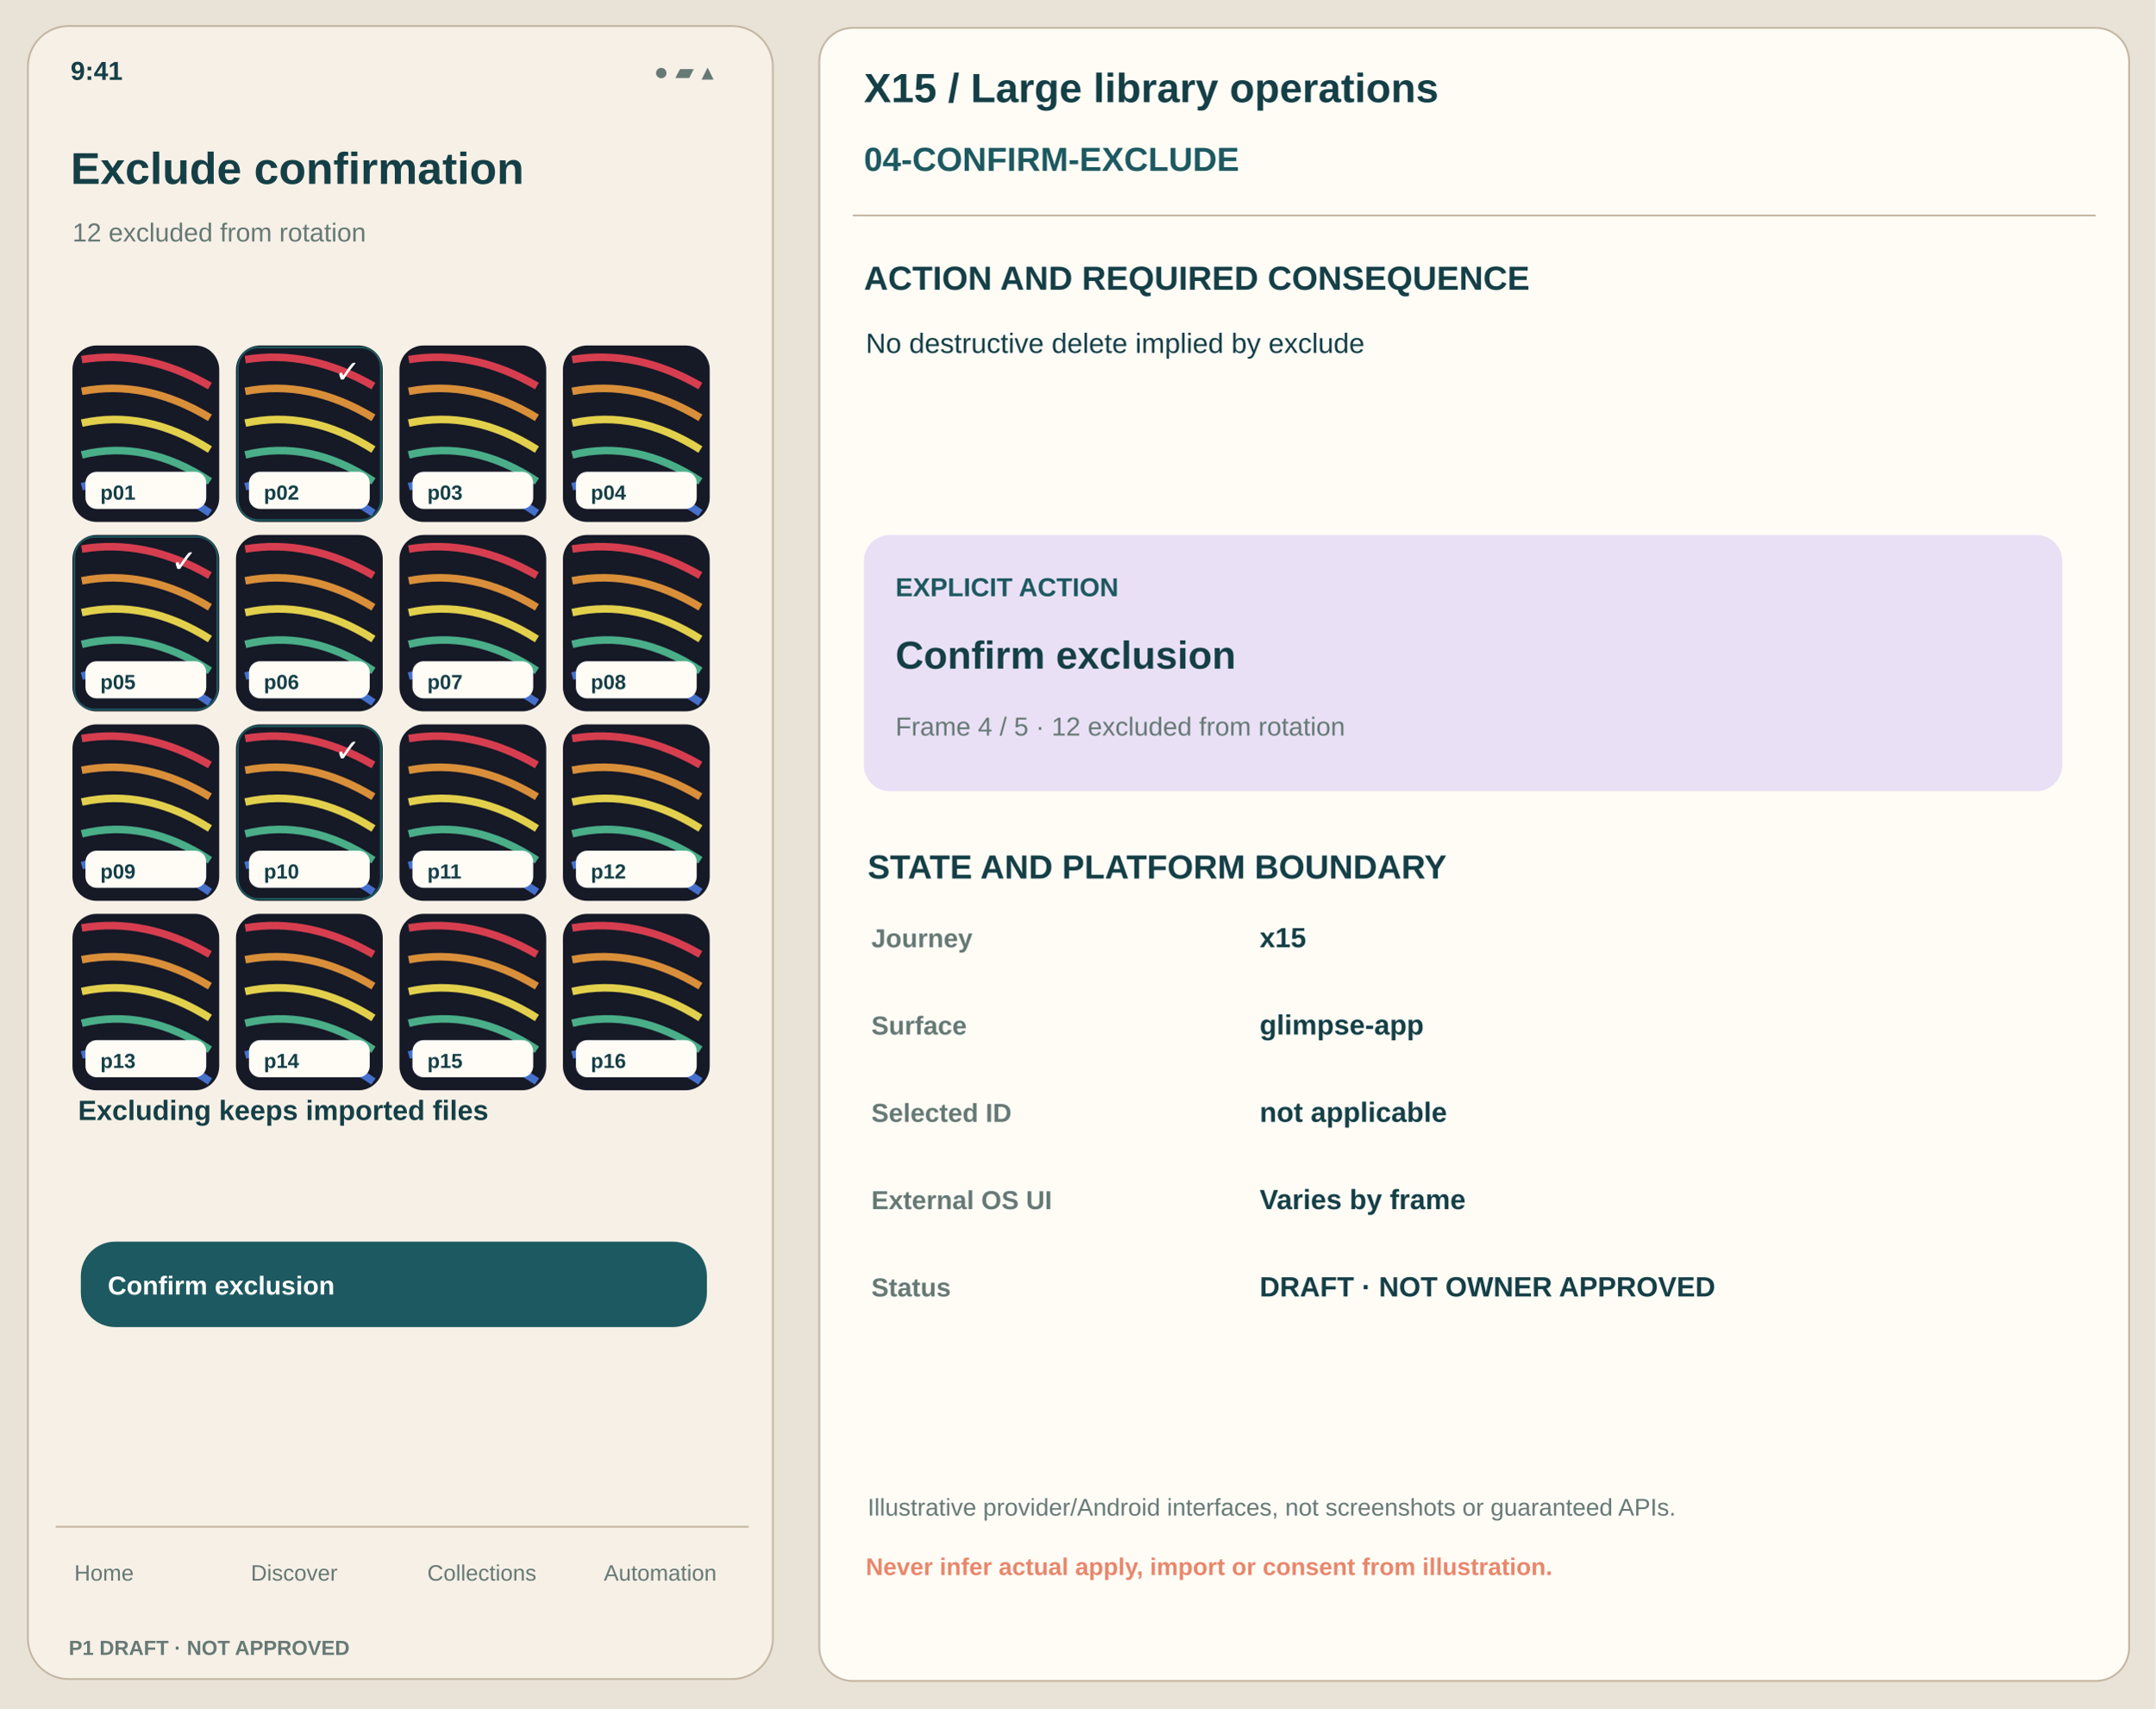
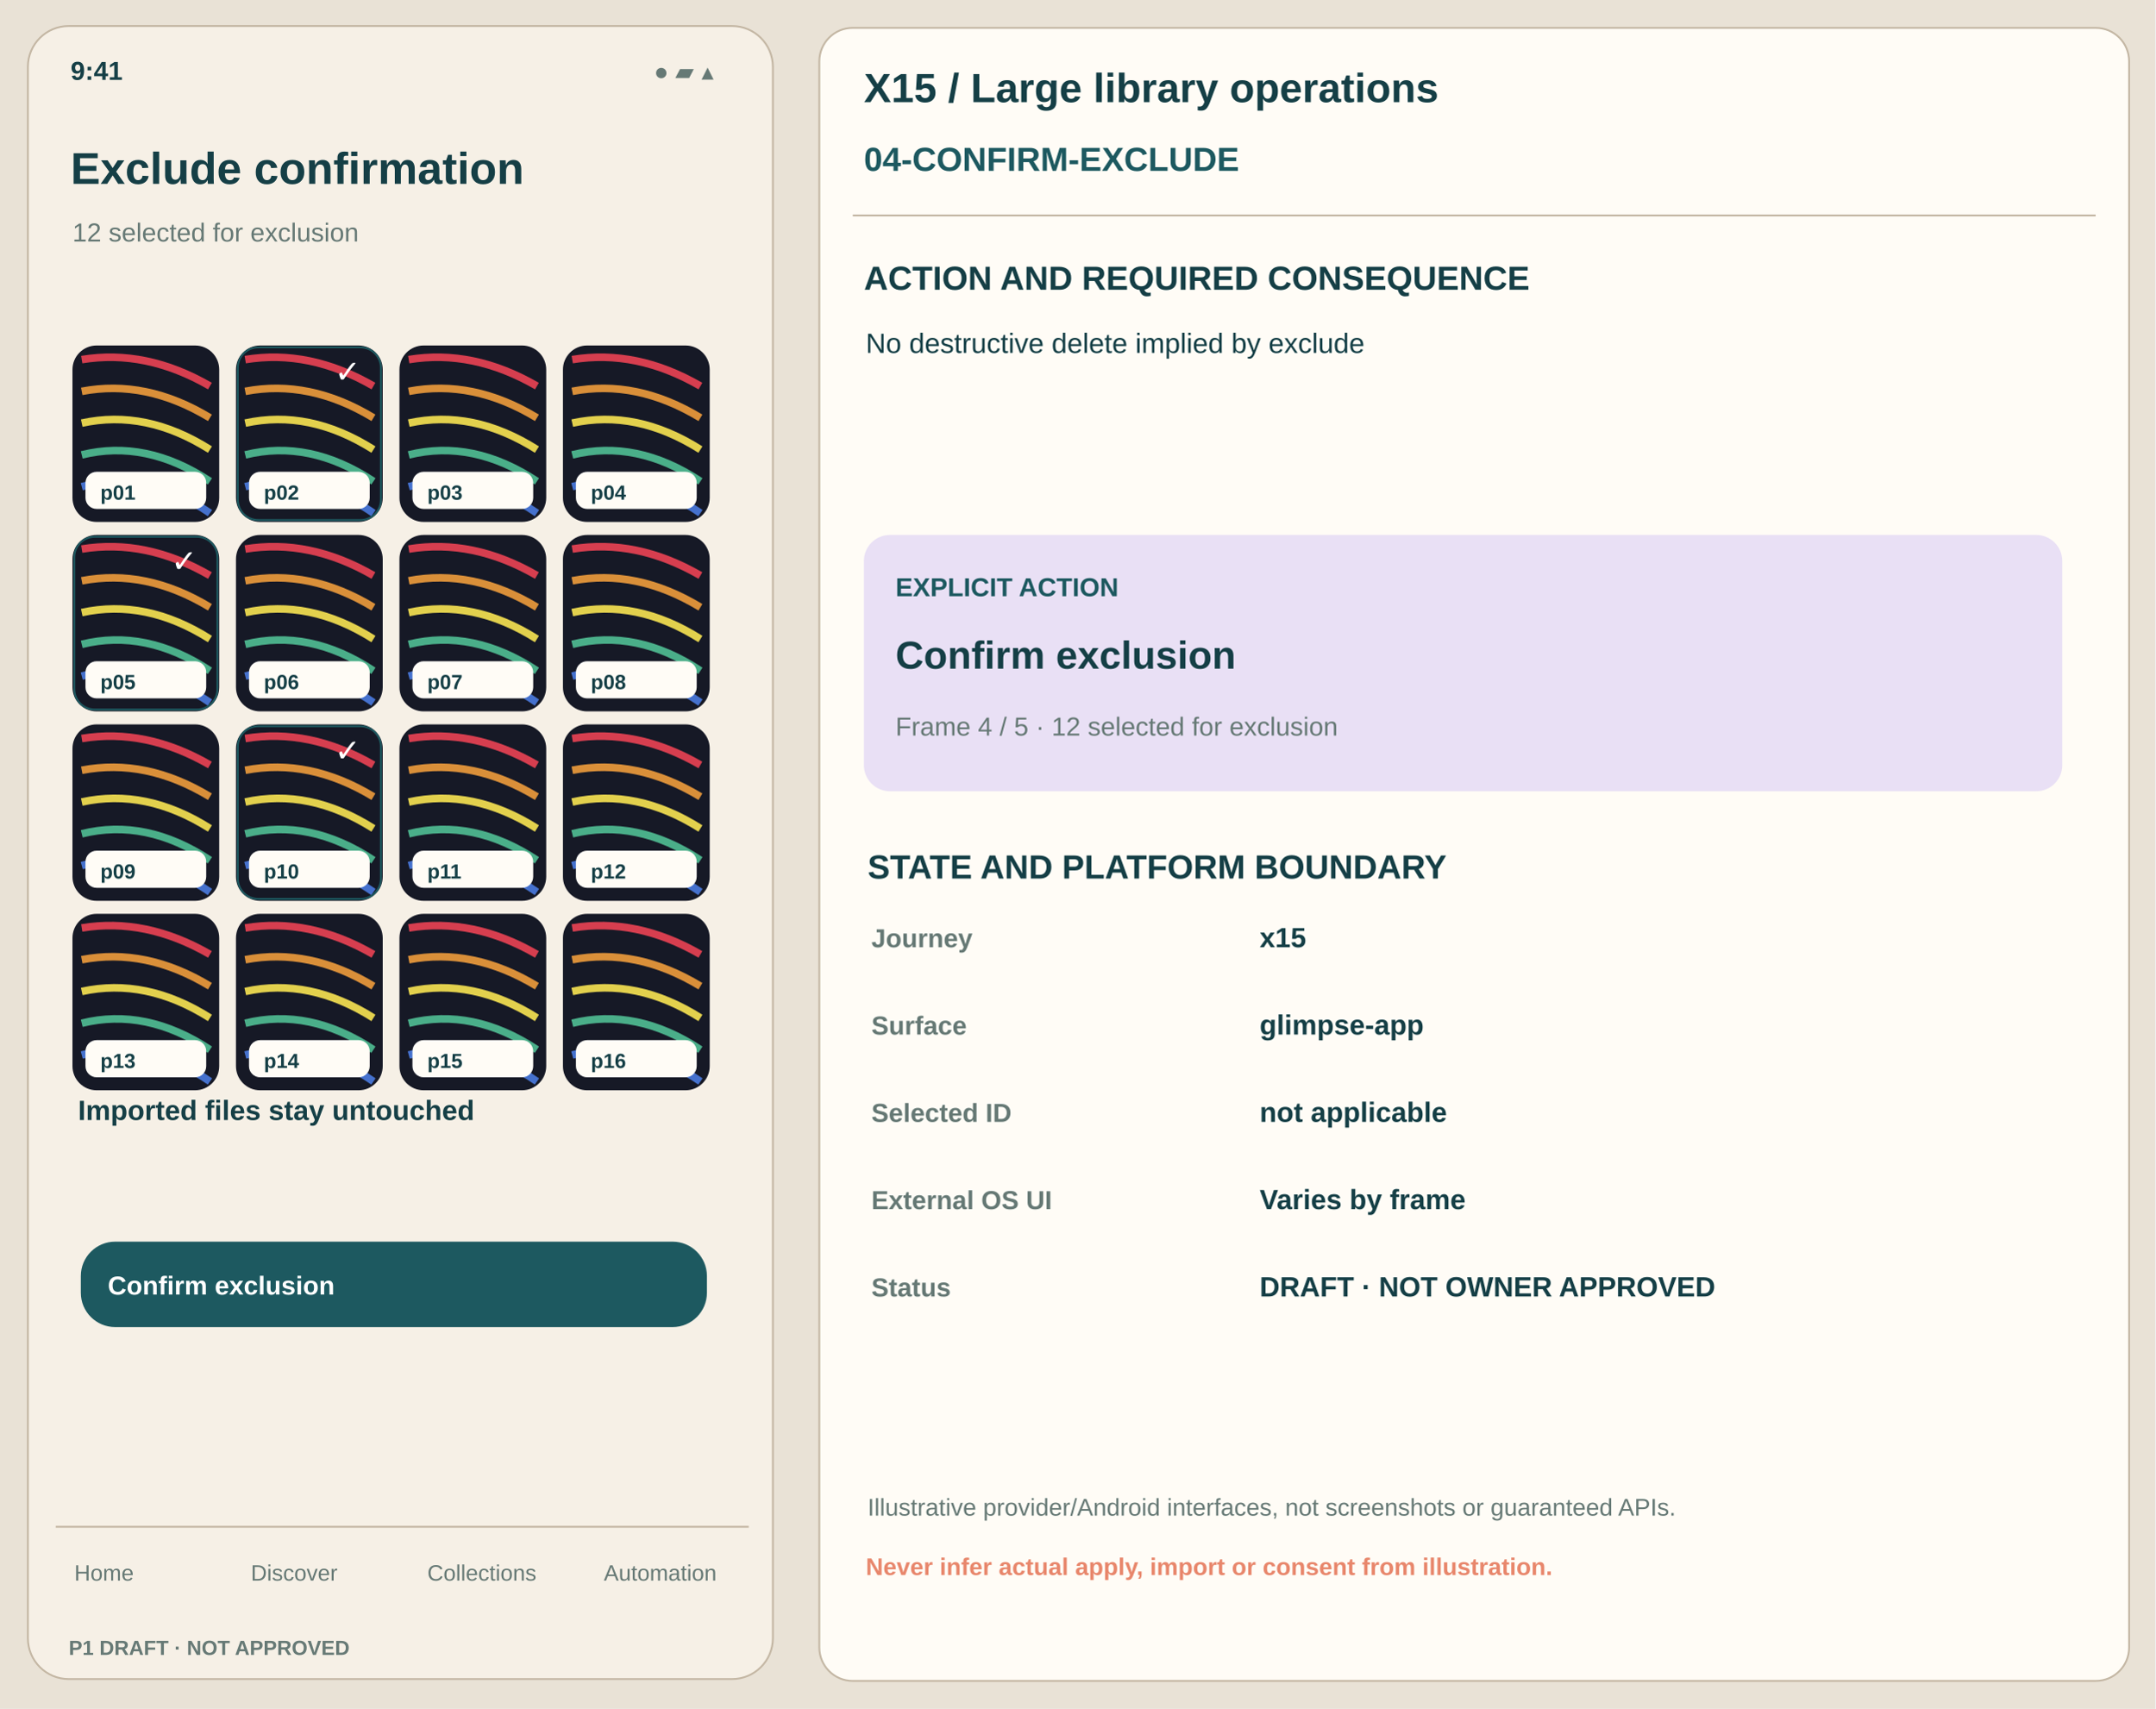
<svg xmlns="http://www.w3.org/2000/svg" viewBox="0 0 1160 920" width="1160" height="920">
  <rect x="0" y="0" width="1160" height="920" fill="#E9E2D6" rx="0" stroke="none" />
  <rect x="15" y="14" width="401" height="890" fill="#F6F0E6" rx="22" stroke="#C4B7A4" />
  <text x="38" y="43" font-family="Arial,Helvetica,sans-serif" font-size="14" font-weight="650" fill="#153F46">9:41</text>
  <text x="352" y="43" font-family="Arial,Helvetica,sans-serif" font-size="13" font-weight="450" fill="#667975">● ▰ ▴</text>
  <text x="38" y="99" font-family="Arial,Helvetica,sans-serif" font-size="24" font-weight="700" fill="#153F46">Exclude confirmation</text>
-   <text x="39" y="130" font-family="Arial,Helvetica,sans-serif" font-size="14" font-weight="500" fill="#667975">12 excluded from rotation</text>
+   <text x="39" y="130" font-family="Arial,Helvetica,sans-serif" font-size="14" font-weight="500" fill="#667975">12 selected for exclusion</text>
  <rect x="39" y="186" width="79" height="95" fill="#161926" rx="13" stroke="none" />
  <path d="M44 193.6 Q78.5 187.9 113 207.85" stroke="#D63E4F" stroke-width="4.085" fill="none" />
  <path d="M44 210.7 Q78.5 204.05 113 224.95" stroke="#D98F39" stroke-width="4.085" fill="none" />
  <path d="M44 227.8 Q78.5 220.2 113 242.05" stroke="#E2D04D" stroke-width="4.085" fill="none" />
  <path d="M44 244.9 Q78.5 236.35 113 259.15" stroke="#4AAE89" stroke-width="4.085" fill="none" />
  <path d="M44 262 Q78.5 252.5 113 276.25" stroke="#4571CD" stroke-width="4.085" fill="none" />
  <rect x="46" y="254" width="65" height="20" fill="#FFFCF6" rx="6" stroke="none" />
  <text x="54" y="269" font-family="Arial,Helvetica,sans-serif" font-size="11" font-weight="700" fill="#153F46">p01</text>
  <rect x="127" y="186" width="79" height="95" fill="#161926" rx="13" stroke="none" />
  <path d="M132 193.6 Q166.5 187.9 201 207.85" stroke="#D63E4F" stroke-width="4.085" fill="none" />
  <path d="M132 210.7 Q166.5 204.05 201 224.95" stroke="#D98F39" stroke-width="4.085" fill="none" />
  <path d="M132 227.8 Q166.5 220.2 201 242.05" stroke="#E2D04D" stroke-width="4.085" fill="none" />
  <path d="M132 244.9 Q166.5 236.35 201 259.15" stroke="#4AAE89" stroke-width="4.085" fill="none" />
  <path d="M132 262 Q166.5 252.5 201 276.25" stroke="#4571CD" stroke-width="4.085" fill="none" />
  <rect x="134" y="254" width="65" height="20" fill="#FFFCF6" rx="6" stroke="none" />
  <text x="142" y="269" font-family="Arial,Helvetica,sans-serif" font-size="11" font-weight="700" fill="#153F46">p02</text>
  <rect x="128" y="187" width="77" height="93" fill="none" rx="11" stroke="#1D5960" />
  <text x="180" y="206" font-family="Arial,Helvetica,sans-serif" font-size="17" font-weight="700" fill="white">✓</text>
  <rect x="215" y="186" width="79" height="95" fill="#161926" rx="13" stroke="none" />
  <path d="M220 193.6 Q254.5 187.9 289 207.85" stroke="#D63E4F" stroke-width="4.085" fill="none" />
  <path d="M220 210.7 Q254.5 204.05 289 224.95" stroke="#D98F39" stroke-width="4.085" fill="none" />
  <path d="M220 227.8 Q254.5 220.2 289 242.05" stroke="#E2D04D" stroke-width="4.085" fill="none" />
  <path d="M220 244.9 Q254.5 236.35 289 259.15" stroke="#4AAE89" stroke-width="4.085" fill="none" />
  <path d="M220 262 Q254.5 252.5 289 276.25" stroke="#4571CD" stroke-width="4.085" fill="none" />
  <rect x="222" y="254" width="65" height="20" fill="#FFFCF6" rx="6" stroke="none" />
  <text x="230" y="269" font-family="Arial,Helvetica,sans-serif" font-size="11" font-weight="700" fill="#153F46">p03</text>
  <rect x="303" y="186" width="79" height="95" fill="#161926" rx="13" stroke="none" />
  <path d="M308 193.6 Q342.5 187.9 377 207.85" stroke="#D63E4F" stroke-width="4.085" fill="none" />
  <path d="M308 210.7 Q342.5 204.05 377 224.95" stroke="#D98F39" stroke-width="4.085" fill="none" />
  <path d="M308 227.8 Q342.5 220.2 377 242.05" stroke="#E2D04D" stroke-width="4.085" fill="none" />
  <path d="M308 244.9 Q342.5 236.35 377 259.15" stroke="#4AAE89" stroke-width="4.085" fill="none" />
  <path d="M308 262 Q342.5 252.5 377 276.25" stroke="#4571CD" stroke-width="4.085" fill="none" />
  <rect x="310" y="254" width="65" height="20" fill="#FFFCF6" rx="6" stroke="none" />
  <text x="318" y="269" font-family="Arial,Helvetica,sans-serif" font-size="11" font-weight="700" fill="#153F46">p04</text>
  <rect x="39" y="288" width="79" height="95" fill="#161926" rx="13" stroke="none" />
  <path d="M44 295.6 Q78.5 289.9 113 309.85" stroke="#D63E4F" stroke-width="4.085" fill="none" />
  <path d="M44 312.7 Q78.5 306.05 113 326.95" stroke="#D98F39" stroke-width="4.085" fill="none" />
  <path d="M44 329.8 Q78.5 322.2 113 344.05" stroke="#E2D04D" stroke-width="4.085" fill="none" />
  <path d="M44 346.9 Q78.5 338.35 113 361.15" stroke="#4AAE89" stroke-width="4.085" fill="none" />
  <path d="M44 364 Q78.5 354.5 113 378.25" stroke="#4571CD" stroke-width="4.085" fill="none" />
  <rect x="46" y="356" width="65" height="20" fill="#FFFCF6" rx="6" stroke="none" />
  <text x="54" y="371" font-family="Arial,Helvetica,sans-serif" font-size="11" font-weight="700" fill="#153F46">p05</text>
  <rect x="40" y="289" width="77" height="93" fill="none" rx="11" stroke="#1D5960" />
  <text x="92" y="308" font-family="Arial,Helvetica,sans-serif" font-size="17" font-weight="700" fill="white">✓</text>
  <rect x="127" y="288" width="79" height="95" fill="#161926" rx="13" stroke="none" />
  <path d="M132 295.6 Q166.5 289.9 201 309.85" stroke="#D63E4F" stroke-width="4.085" fill="none" />
  <path d="M132 312.7 Q166.5 306.05 201 326.95" stroke="#D98F39" stroke-width="4.085" fill="none" />
  <path d="M132 329.8 Q166.5 322.2 201 344.05" stroke="#E2D04D" stroke-width="4.085" fill="none" />
  <path d="M132 346.9 Q166.5 338.35 201 361.15" stroke="#4AAE89" stroke-width="4.085" fill="none" />
  <path d="M132 364 Q166.5 354.5 201 378.25" stroke="#4571CD" stroke-width="4.085" fill="none" />
  <rect x="134" y="356" width="65" height="20" fill="#FFFCF6" rx="6" stroke="none" />
  <text x="142" y="371" font-family="Arial,Helvetica,sans-serif" font-size="11" font-weight="700" fill="#153F46">p06</text>
  <rect x="215" y="288" width="79" height="95" fill="#161926" rx="13" stroke="none" />
  <path d="M220 295.6 Q254.5 289.9 289 309.85" stroke="#D63E4F" stroke-width="4.085" fill="none" />
  <path d="M220 312.7 Q254.5 306.05 289 326.95" stroke="#D98F39" stroke-width="4.085" fill="none" />
  <path d="M220 329.8 Q254.5 322.2 289 344.05" stroke="#E2D04D" stroke-width="4.085" fill="none" />
  <path d="M220 346.9 Q254.5 338.35 289 361.15" stroke="#4AAE89" stroke-width="4.085" fill="none" />
  <path d="M220 364 Q254.5 354.5 289 378.25" stroke="#4571CD" stroke-width="4.085" fill="none" />
  <rect x="222" y="356" width="65" height="20" fill="#FFFCF6" rx="6" stroke="none" />
  <text x="230" y="371" font-family="Arial,Helvetica,sans-serif" font-size="11" font-weight="700" fill="#153F46">p07</text>
  <rect x="303" y="288" width="79" height="95" fill="#161926" rx="13" stroke="none" />
  <path d="M308 295.6 Q342.5 289.9 377 309.85" stroke="#D63E4F" stroke-width="4.085" fill="none" />
  <path d="M308 312.7 Q342.5 306.05 377 326.95" stroke="#D98F39" stroke-width="4.085" fill="none" />
  <path d="M308 329.8 Q342.5 322.2 377 344.05" stroke="#E2D04D" stroke-width="4.085" fill="none" />
  <path d="M308 346.9 Q342.5 338.35 377 361.15" stroke="#4AAE89" stroke-width="4.085" fill="none" />
  <path d="M308 364 Q342.5 354.5 377 378.25" stroke="#4571CD" stroke-width="4.085" fill="none" />
  <rect x="310" y="356" width="65" height="20" fill="#FFFCF6" rx="6" stroke="none" />
  <text x="318" y="371" font-family="Arial,Helvetica,sans-serif" font-size="11" font-weight="700" fill="#153F46">p08</text>
  <rect x="39" y="390" width="79" height="95" fill="#161926" rx="13" stroke="none" />
  <path d="M44 397.6 Q78.5 391.9 113 411.85" stroke="#D63E4F" stroke-width="4.085" fill="none" />
  <path d="M44 414.7 Q78.5 408.05 113 428.95" stroke="#D98F39" stroke-width="4.085" fill="none" />
  <path d="M44 431.8 Q78.5 424.2 113 446.05" stroke="#E2D04D" stroke-width="4.085" fill="none" />
  <path d="M44 448.9 Q78.5 440.35 113 463.15" stroke="#4AAE89" stroke-width="4.085" fill="none" />
  <path d="M44 466 Q78.5 456.5 113 480.25" stroke="#4571CD" stroke-width="4.085" fill="none" />
  <rect x="46" y="458" width="65" height="20" fill="#FFFCF6" rx="6" stroke="none" />
  <text x="54" y="473" font-family="Arial,Helvetica,sans-serif" font-size="11" font-weight="700" fill="#153F46">p09</text>
  <rect x="127" y="390" width="79" height="95" fill="#161926" rx="13" stroke="none" />
  <path d="M132 397.6 Q166.5 391.9 201 411.85" stroke="#D63E4F" stroke-width="4.085" fill="none" />
  <path d="M132 414.7 Q166.5 408.05 201 428.95" stroke="#D98F39" stroke-width="4.085" fill="none" />
  <path d="M132 431.8 Q166.5 424.2 201 446.05" stroke="#E2D04D" stroke-width="4.085" fill="none" />
  <path d="M132 448.9 Q166.5 440.35 201 463.15" stroke="#4AAE89" stroke-width="4.085" fill="none" />
  <path d="M132 466 Q166.5 456.5 201 480.25" stroke="#4571CD" stroke-width="4.085" fill="none" />
  <rect x="134" y="458" width="65" height="20" fill="#FFFCF6" rx="6" stroke="none" />
  <text x="142" y="473" font-family="Arial,Helvetica,sans-serif" font-size="11" font-weight="700" fill="#153F46">p10</text>
  <rect x="128" y="391" width="77" height="93" fill="none" rx="11" stroke="#1D5960" />
  <text x="180" y="410" font-family="Arial,Helvetica,sans-serif" font-size="17" font-weight="700" fill="white">✓</text>
  <rect x="215" y="390" width="79" height="95" fill="#161926" rx="13" stroke="none" />
  <path d="M220 397.6 Q254.5 391.9 289 411.85" stroke="#D63E4F" stroke-width="4.085" fill="none" />
  <path d="M220 414.7 Q254.5 408.05 289 428.95" stroke="#D98F39" stroke-width="4.085" fill="none" />
  <path d="M220 431.8 Q254.5 424.2 289 446.05" stroke="#E2D04D" stroke-width="4.085" fill="none" />
  <path d="M220 448.9 Q254.5 440.35 289 463.15" stroke="#4AAE89" stroke-width="4.085" fill="none" />
  <path d="M220 466 Q254.5 456.5 289 480.25" stroke="#4571CD" stroke-width="4.085" fill="none" />
  <rect x="222" y="458" width="65" height="20" fill="#FFFCF6" rx="6" stroke="none" />
  <text x="230" y="473" font-family="Arial,Helvetica,sans-serif" font-size="11" font-weight="700" fill="#153F46">p11</text>
  <rect x="303" y="390" width="79" height="95" fill="#161926" rx="13" stroke="none" />
  <path d="M308 397.6 Q342.5 391.9 377 411.85" stroke="#D63E4F" stroke-width="4.085" fill="none" />
  <path d="M308 414.7 Q342.5 408.05 377 428.95" stroke="#D98F39" stroke-width="4.085" fill="none" />
  <path d="M308 431.8 Q342.5 424.2 377 446.05" stroke="#E2D04D" stroke-width="4.085" fill="none" />
  <path d="M308 448.9 Q342.5 440.35 377 463.15" stroke="#4AAE89" stroke-width="4.085" fill="none" />
  <path d="M308 466 Q342.5 456.5 377 480.25" stroke="#4571CD" stroke-width="4.085" fill="none" />
  <rect x="310" y="458" width="65" height="20" fill="#FFFCF6" rx="6" stroke="none" />
  <text x="318" y="473" font-family="Arial,Helvetica,sans-serif" font-size="11" font-weight="700" fill="#153F46">p12</text>
  <rect x="39" y="492" width="79" height="95" fill="#161926" rx="13" stroke="none" />
  <path d="M44 499.6 Q78.5 493.9 113 513.85" stroke="#D63E4F" stroke-width="4.085" fill="none" />
  <path d="M44 516.7 Q78.5 510.05 113 530.95" stroke="#D98F39" stroke-width="4.085" fill="none" />
  <path d="M44 533.8 Q78.5 526.2 113 548.05" stroke="#E2D04D" stroke-width="4.085" fill="none" />
  <path d="M44 550.9 Q78.5 542.35 113 565.15" stroke="#4AAE89" stroke-width="4.085" fill="none" />
  <path d="M44 568 Q78.5 558.5 113 582.25" stroke="#4571CD" stroke-width="4.085" fill="none" />
  <rect x="46" y="560" width="65" height="20" fill="#FFFCF6" rx="6" stroke="none" />
  <text x="54" y="575" font-family="Arial,Helvetica,sans-serif" font-size="11" font-weight="700" fill="#153F46">p13</text>
  <rect x="127" y="492" width="79" height="95" fill="#161926" rx="13" stroke="none" />
  <path d="M132 499.6 Q166.5 493.9 201 513.85" stroke="#D63E4F" stroke-width="4.085" fill="none" />
  <path d="M132 516.7 Q166.5 510.05 201 530.95" stroke="#D98F39" stroke-width="4.085" fill="none" />
  <path d="M132 533.8 Q166.5 526.2 201 548.05" stroke="#E2D04D" stroke-width="4.085" fill="none" />
  <path d="M132 550.9 Q166.5 542.35 201 565.15" stroke="#4AAE89" stroke-width="4.085" fill="none" />
  <path d="M132 568 Q166.5 558.5 201 582.25" stroke="#4571CD" stroke-width="4.085" fill="none" />
  <rect x="134" y="560" width="65" height="20" fill="#FFFCF6" rx="6" stroke="none" />
  <text x="142" y="575" font-family="Arial,Helvetica,sans-serif" font-size="11" font-weight="700" fill="#153F46">p14</text>
  <rect x="215" y="492" width="79" height="95" fill="#161926" rx="13" stroke="none" />
  <path d="M220 499.6 Q254.5 493.9 289 513.85" stroke="#D63E4F" stroke-width="4.085" fill="none" />
  <path d="M220 516.7 Q254.5 510.05 289 530.95" stroke="#D98F39" stroke-width="4.085" fill="none" />
  <path d="M220 533.8 Q254.5 526.2 289 548.05" stroke="#E2D04D" stroke-width="4.085" fill="none" />
  <path d="M220 550.9 Q254.5 542.35 289 565.15" stroke="#4AAE89" stroke-width="4.085" fill="none" />
  <path d="M220 568 Q254.5 558.5 289 582.25" stroke="#4571CD" stroke-width="4.085" fill="none" />
  <rect x="222" y="560" width="65" height="20" fill="#FFFCF6" rx="6" stroke="none" />
  <text x="230" y="575" font-family="Arial,Helvetica,sans-serif" font-size="11" font-weight="700" fill="#153F46">p15</text>
  <rect x="303" y="492" width="79" height="95" fill="#161926" rx="13" stroke="none" />
  <path d="M308 499.6 Q342.5 493.9 377 513.85" stroke="#D63E4F" stroke-width="4.085" fill="none" />
  <path d="M308 516.7 Q342.5 510.05 377 530.95" stroke="#D98F39" stroke-width="4.085" fill="none" />
  <path d="M308 533.8 Q342.5 526.2 377 548.05" stroke="#E2D04D" stroke-width="4.085" fill="none" />
  <path d="M308 550.9 Q342.5 542.35 377 565.15" stroke="#4AAE89" stroke-width="4.085" fill="none" />
  <path d="M308 568 Q342.5 558.5 377 582.25" stroke="#4571CD" stroke-width="4.085" fill="none" />
  <rect x="310" y="560" width="65" height="20" fill="#FFFCF6" rx="6" stroke="none" />
  <text x="318" y="575" font-family="Arial,Helvetica,sans-serif" font-size="11" font-weight="700" fill="#153F46">p16</text>
-   <text x="42" y="603" font-family="Arial,Helvetica,sans-serif" font-size="15" font-weight="650" fill="#153F46">Excluding keeps imported files</text>
+   <text x="42" y="603" font-family="Arial,Helvetica,sans-serif" font-size="15" font-weight="650" fill="#153F46">Imported files stay untouched</text>
  <rect x="44" y="669" width="336" height="45" fill="#1D5960" rx="18" stroke="#1D5960" />
  <text x="58" y="697" font-family="Arial,Helvetica,sans-serif" font-size="14" font-weight="700" fill="white">Confirm exclusion</text>
  <path d="M30 822 H403" stroke="#C4B7A4" />
  <text x="40" y="851" font-family="Arial,Helvetica,sans-serif" font-size="12" font-weight="500" fill="#667975">Home</text>
  <text x="135" y="851" font-family="Arial,Helvetica,sans-serif" font-size="12" font-weight="500" fill="#667975">Discover</text>
  <text x="230" y="851" font-family="Arial,Helvetica,sans-serif" font-size="12" font-weight="500" fill="#667975">Collections</text>
  <text x="325" y="851" font-family="Arial,Helvetica,sans-serif" font-size="12" font-weight="500" fill="#667975">Automation</text>
  <text x="37" y="891" font-family="Arial,Helvetica,sans-serif" font-size="11" font-weight="700" fill="#667975">P1 DRAFT · NOT APPROVED</text>
  <rect x="441" y="15" width="705" height="890" fill="#FFFCF6" rx="18" stroke="#C4B7A4" />
  <text x="465" y="55" font-family="Arial,Helvetica,sans-serif" font-size="22" font-weight="700" fill="#153F46">X15 / Large library operations</text>
  <text x="465" y="92" font-family="Arial,Helvetica,sans-serif" font-size="18" font-weight="700" fill="#1D5960">04-CONFIRM-EXCLUDE</text>
  <path d="M459 116 H1128" stroke="#C4B7A4" />
  <text x="465" y="156" font-family="Arial,Helvetica,sans-serif" font-size="18" font-weight="700" fill="#153F46">ACTION AND REQUIRED CONSEQUENCE</text>
  <text x="466" y="190" font-family="Arial,Helvetica,sans-serif" font-size="15" font-weight="450" fill="#153F46">No destructive delete implied by exclude</text>
  <rect x="465" y="288" width="645" height="138" fill="#E9E0F5" rx="14" stroke="none" />
  <text x="482" y="321" font-family="Arial,Helvetica,sans-serif" font-size="14" font-weight="700" fill="#1D5960">EXPLICIT ACTION</text>
  <text x="482" y="360" font-family="Arial,Helvetica,sans-serif" font-size="21" font-weight="700" fill="#153F46">Confirm exclusion</text>
-   <text x="482" y="396" font-family="Arial,Helvetica,sans-serif" font-size="14" font-weight="470" fill="#667975">Frame 4 / 5 · 12 excluded from rotation</text>
+   <text x="482" y="396" font-family="Arial,Helvetica,sans-serif" font-size="14" font-weight="470" fill="#667975">Frame 4 / 5 · 12 selected for exclusion</text>
  <text x="467" y="473" font-family="Arial,Helvetica,sans-serif" font-size="18" font-weight="700" fill="#153F46">STATE AND PLATFORM BOUNDARY</text>
  <text x="469" y="510" font-family="Arial,Helvetica,sans-serif" font-size="14" font-weight="650" fill="#667975">Journey</text>
  <text x="678" y="510" font-family="Arial,Helvetica,sans-serif" font-size="15" font-weight="570" fill="#153F46">x15</text>
  <text x="469" y="557" font-family="Arial,Helvetica,sans-serif" font-size="14" font-weight="650" fill="#667975">Surface</text>
  <text x="678" y="557" font-family="Arial,Helvetica,sans-serif" font-size="15" font-weight="570" fill="#153F46">glimpse-app</text>
  <text x="469" y="604" font-family="Arial,Helvetica,sans-serif" font-size="14" font-weight="650" fill="#667975">Selected ID</text>
  <text x="678" y="604" font-family="Arial,Helvetica,sans-serif" font-size="15" font-weight="570" fill="#153F46">not applicable</text>
  <text x="469" y="651" font-family="Arial,Helvetica,sans-serif" font-size="14" font-weight="650" fill="#667975">External OS UI</text>
  <text x="678" y="651" font-family="Arial,Helvetica,sans-serif" font-size="15" font-weight="570" fill="#153F46">Varies by frame</text>
  <text x="469" y="698" font-family="Arial,Helvetica,sans-serif" font-size="14" font-weight="650" fill="#667975">Status</text>
  <text x="678" y="698" font-family="Arial,Helvetica,sans-serif" font-size="15" font-weight="570" fill="#153F46">DRAFT · NOT OWNER APPROVED</text>
  <text x="467" y="816" font-family="Arial,Helvetica,sans-serif" font-size="13" font-weight="460" fill="#667975">Illustrative provider/Android interfaces, not screenshots or guaranteed APIs.</text>
  <text x="466" y="848" font-family="Arial,Helvetica,sans-serif" font-size="13" font-weight="700" fill="#E8876C">Never infer actual apply, import or consent from illustration.</text>
</svg>
